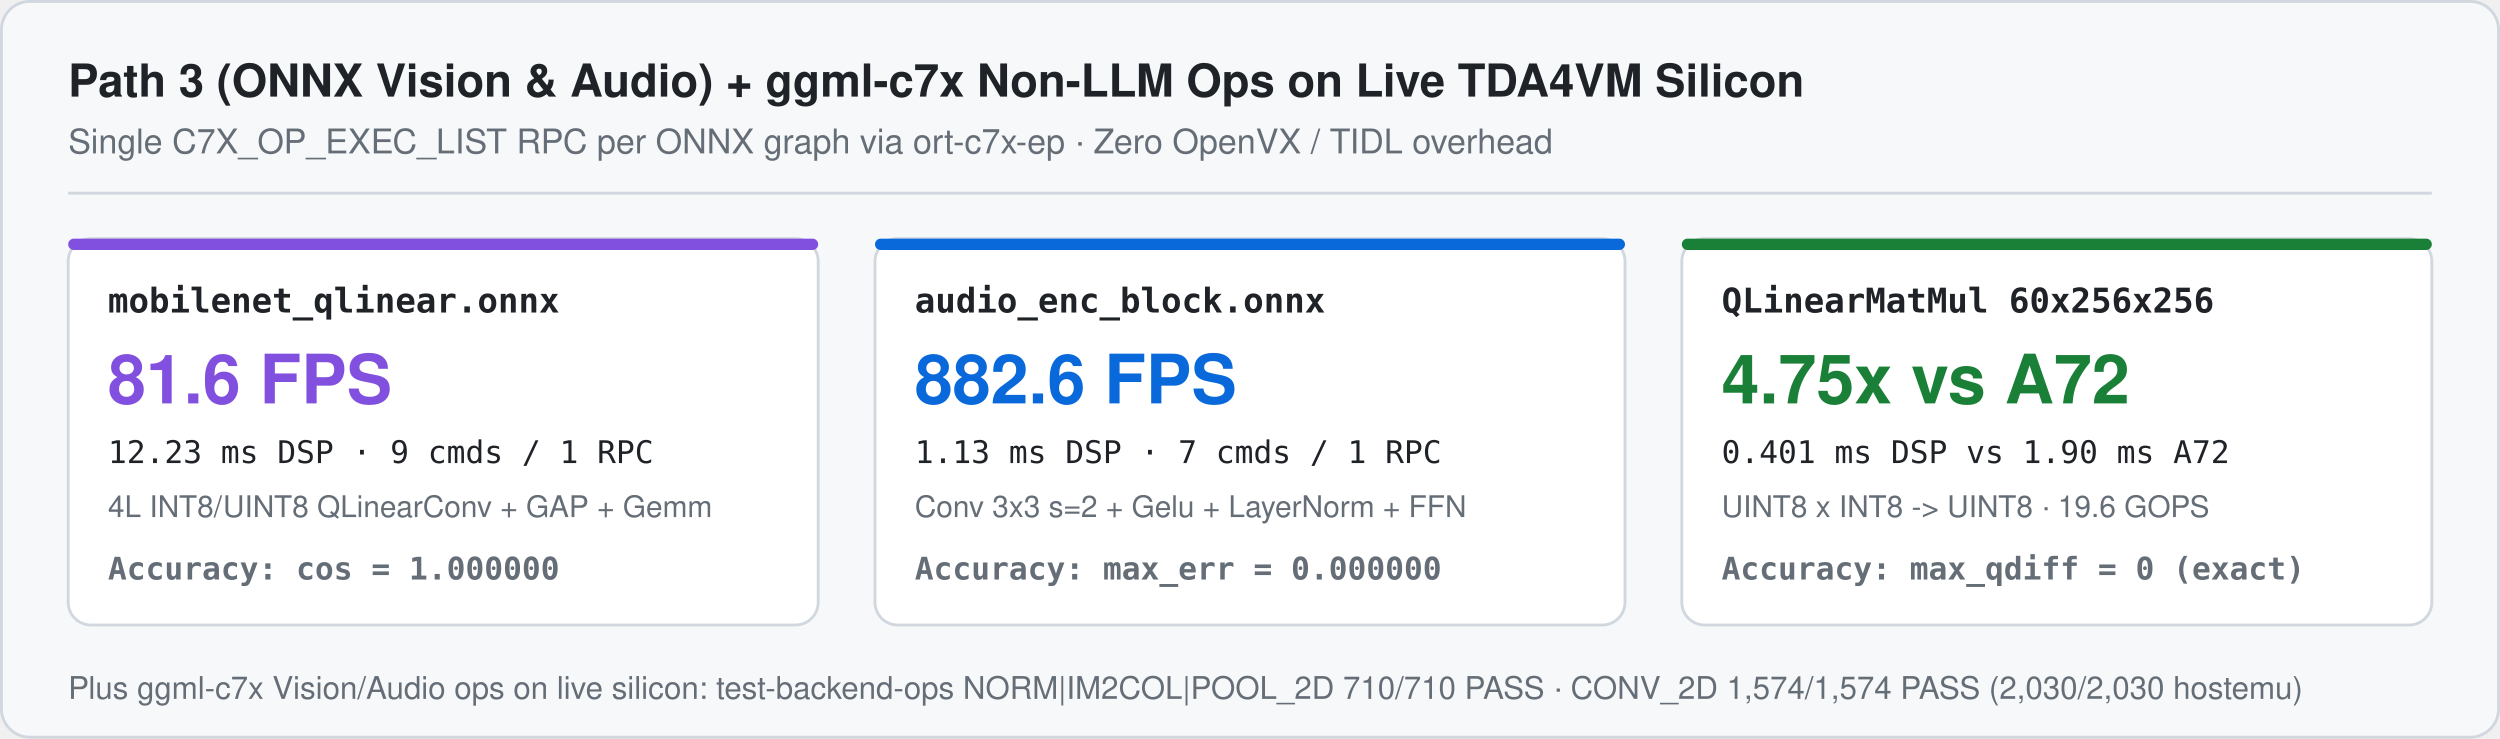
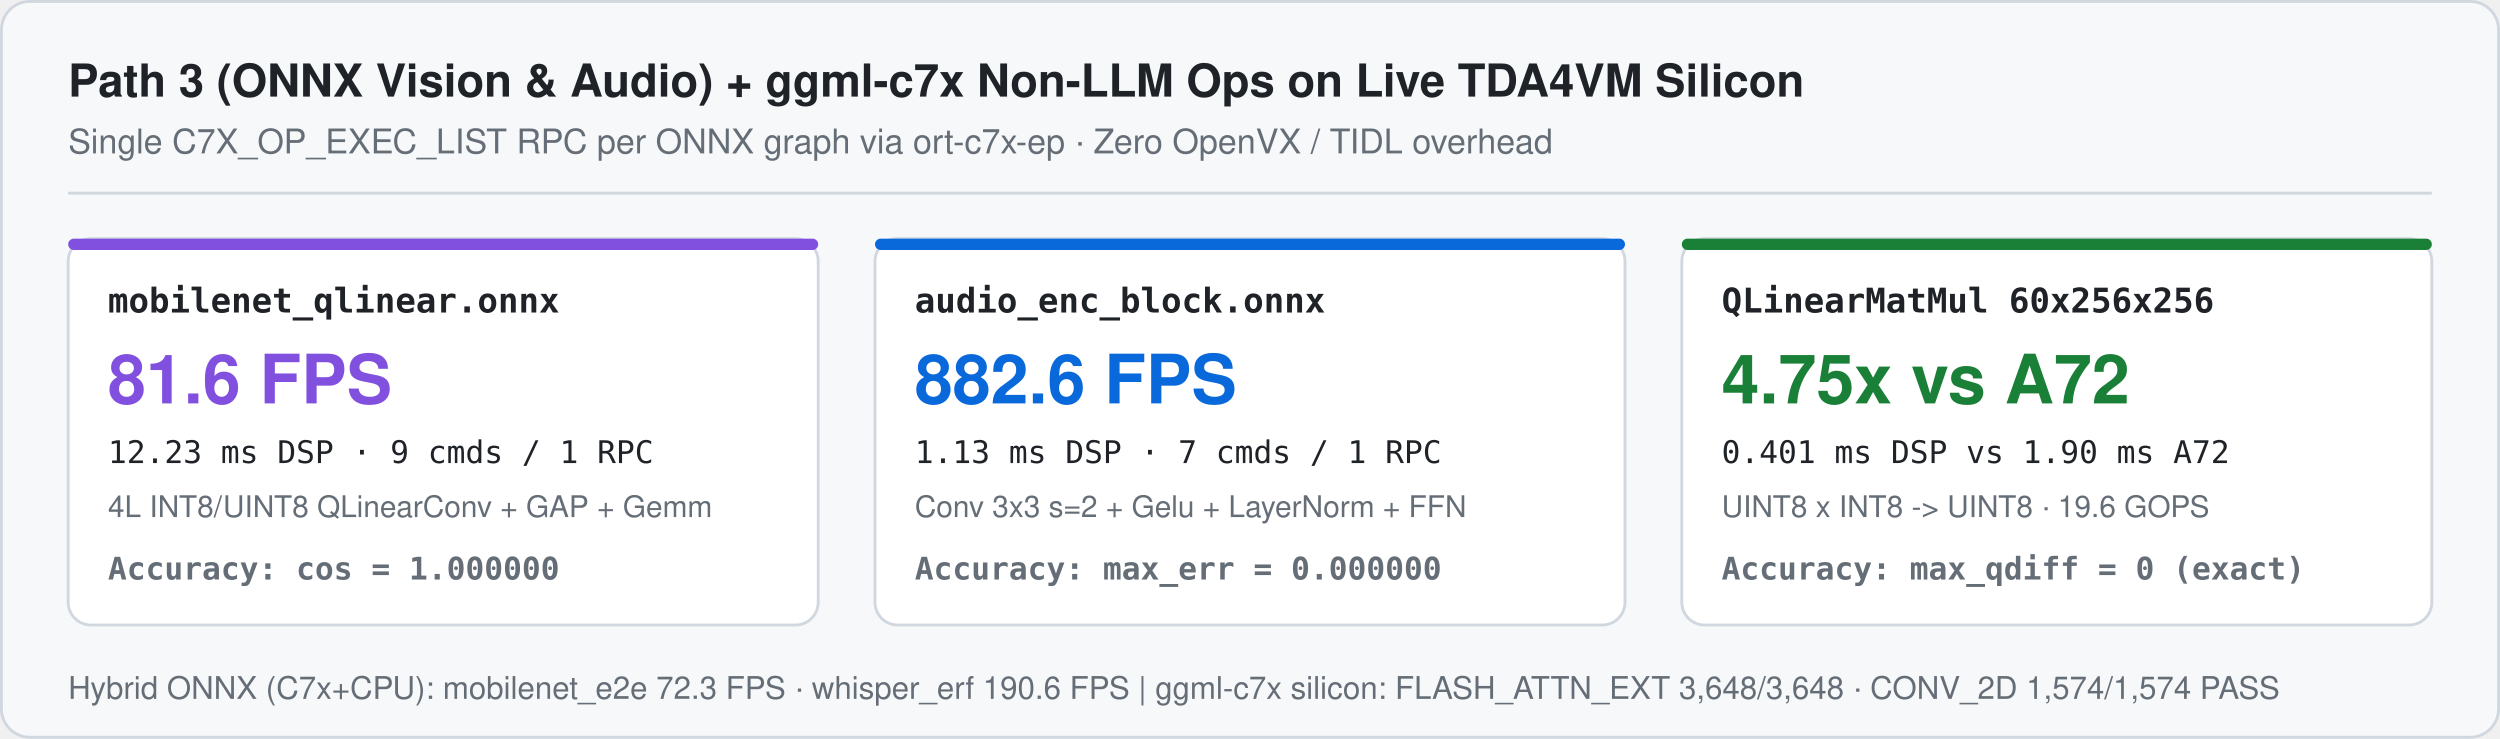
<svg xmlns="http://www.w3.org/2000/svg" width="880" height="260" viewBox="0 0 880 260" role="img" aria-label="BeagleBone AI-64 Live Silicon Vision and Audio ONNX Results">
  <defs>
    <style>
    .sans { font-family: -apple-system, BlinkMacSystemFont, "Segoe UI", Helvetica, Arial, sans-serif; }
    .mono { font-family: ui-monospace, SFMono-Regular, Menlo, Consolas, monospace; }
  </style>
  </defs>
  <rect x="0.5" y="0.5" width="879" height="259" rx="10" fill="#f6f8fa" stroke="#d0d7de" />
  <text x="24" y="34" class="sans" font-size="16" font-weight="700" fill="#1f2328">Path 3 (ONNX Vision &amp; Audio) + ggml-c7x Non-LLM Ops on Live TDA4VM Silicon</text>
  <text x="24" y="54" class="sans" font-size="12" fill="#656d76">Single C7X_OP_EXEC_LIST RPC per ONNX graph via ort-c7x-ep · Zero OpenVX / TIDL overhead</text>
  <line x1="24" y1="68" x2="856" y2="68" stroke="#d0d7de" stroke-width="1" />
  <rect x="24" y="84" width="264" height="136" rx="8" fill="#ffffff" stroke="#d0d7de" />
  <rect x="24" y="84" width="264" height="4" rx="2" fill="#8250df" />
  <text x="38" y="110" class="mono" font-size="12" font-weight="700" fill="#1f2328">mobilenet_qlinear.onnx</text>
  <text x="38" y="142" class="sans" font-size="24" font-weight="700" fill="#8250df">81.6 FPS</text>
  <text x="38" y="163" class="mono" font-size="11" fill="#1f2328">12.23 ms DSP · 9 cmds / 1 RPC</text>
  <text x="38" y="182" class="sans" font-size="10.5" fill="#656d76">4L INT8/UINT8 QLinearConv + GAP + Gemm</text>
  <text x="38" y="204" class="mono" font-size="11" font-weight="600" fill="#656d76">Accuracy: cos = 1.000000</text>
  <rect x="308" y="84" width="264" height="136" rx="8" fill="#ffffff" stroke="#d0d7de" />
  <rect x="308" y="84" width="264" height="4" rx="2" fill="#0969da" />
  <text x="322" y="110" class="mono" font-size="12" font-weight="700" fill="#1f2328">audio_enc_block.onnx</text>
  <text x="322" y="142" class="sans" font-size="24" font-weight="700" fill="#0969da">882.6 FPS</text>
  <text x="322" y="163" class="mono" font-size="11" fill="#1f2328">1.13 ms DSP · 7 cmds / 1 RPC</text>
  <text x="322" y="182" class="sans" font-size="10.5" fill="#656d76">Conv 3x3 s=2 + Gelu + LayerNorm + FFN</text>
  <text x="322" y="204" class="mono" font-size="11" font-weight="600" fill="#656d76">Accuracy: max_err = 0.000000</text>
  <rect x="592" y="84" width="264" height="136" rx="8" fill="#ffffff" stroke="#d0d7de" />
  <rect x="592" y="84" width="264" height="4" rx="2" fill="#1a7f37" />
  <text x="606" y="110" class="mono" font-size="12" font-weight="700" fill="#1f2328">QLinearMatMul 60x256x256</text>
  <text x="606" y="142" class="sans" font-size="24" font-weight="700" fill="#1a7f37">4.75x vs A72</text>
  <text x="606" y="163" class="mono" font-size="11" fill="#1f2328">0.401 ms DSP vs 1.90 ms A72</text>
  <text x="606" y="182" class="sans" font-size="10.5" fill="#656d76">UINT8 x INT8 -&gt; UINT8 · 19.6 GOPS</text>
  <text x="606" y="204" class="mono" font-size="11" font-weight="600" fill="#656d76">Accuracy: max_qdiff = 0 (exact)</text>
-   <text x="24" y="246" class="sans" font-size="11" fill="#656d76">Plus ggml-c7x Vision/Audio ops on live silicon: test-backend-ops NORM|IM2COL|POOL_2D 710/710 PASS · CONV_2D 1,574/1,574 PASS (2,030/2,030 hostemu)</text>
+   <text x="24" y="246" class="sans" font-size="11" fill="#656d76">Hybrid ONNX (C7x+CPU): mobilenet_e2e 72.3 FPS · whisper_erf 190.6 FPS | ggml-c7x silicon: FLASH_ATTN_EXT 3,648/3,648 · CONV_2D 1,574/1,574 PASS</text>
</svg>
